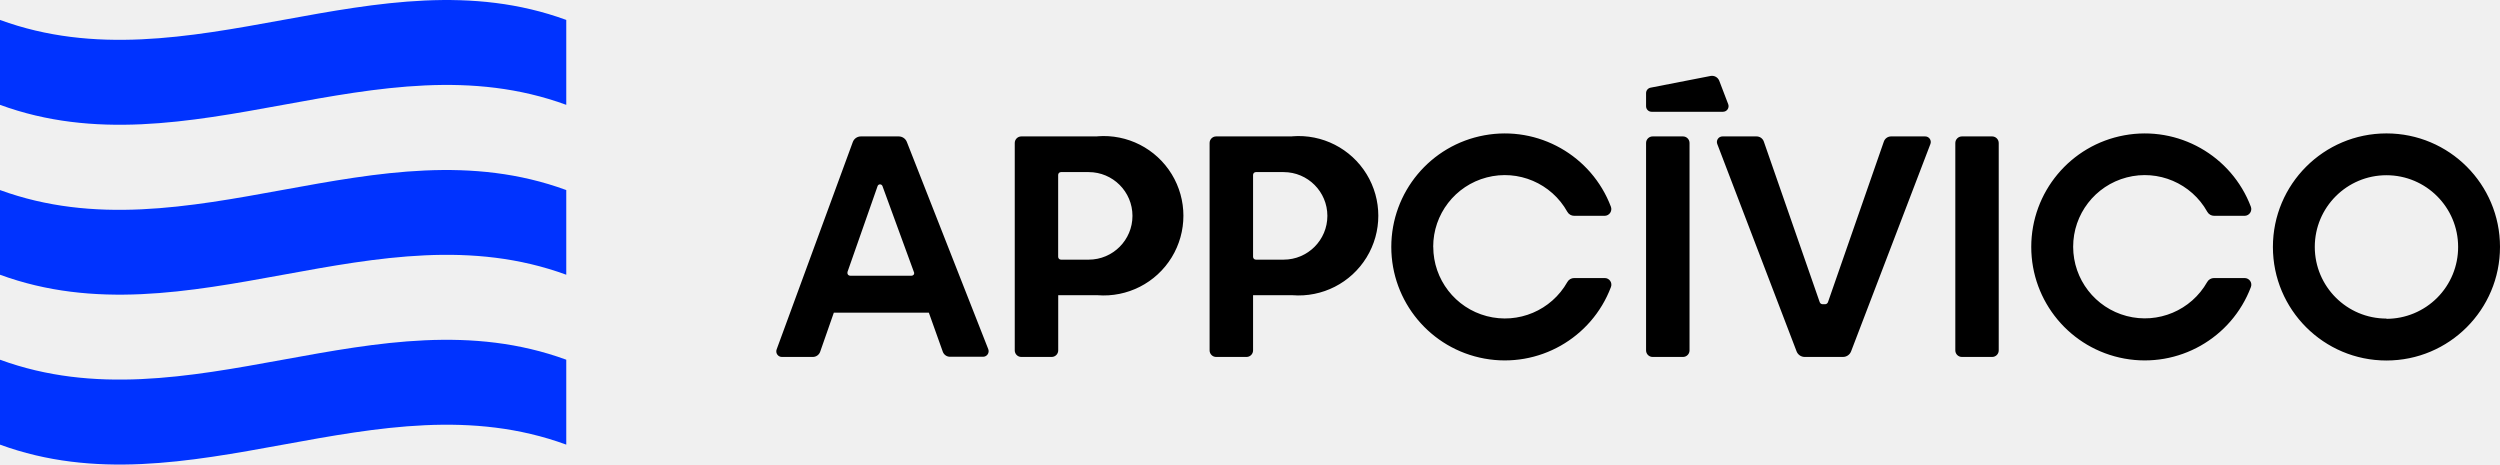
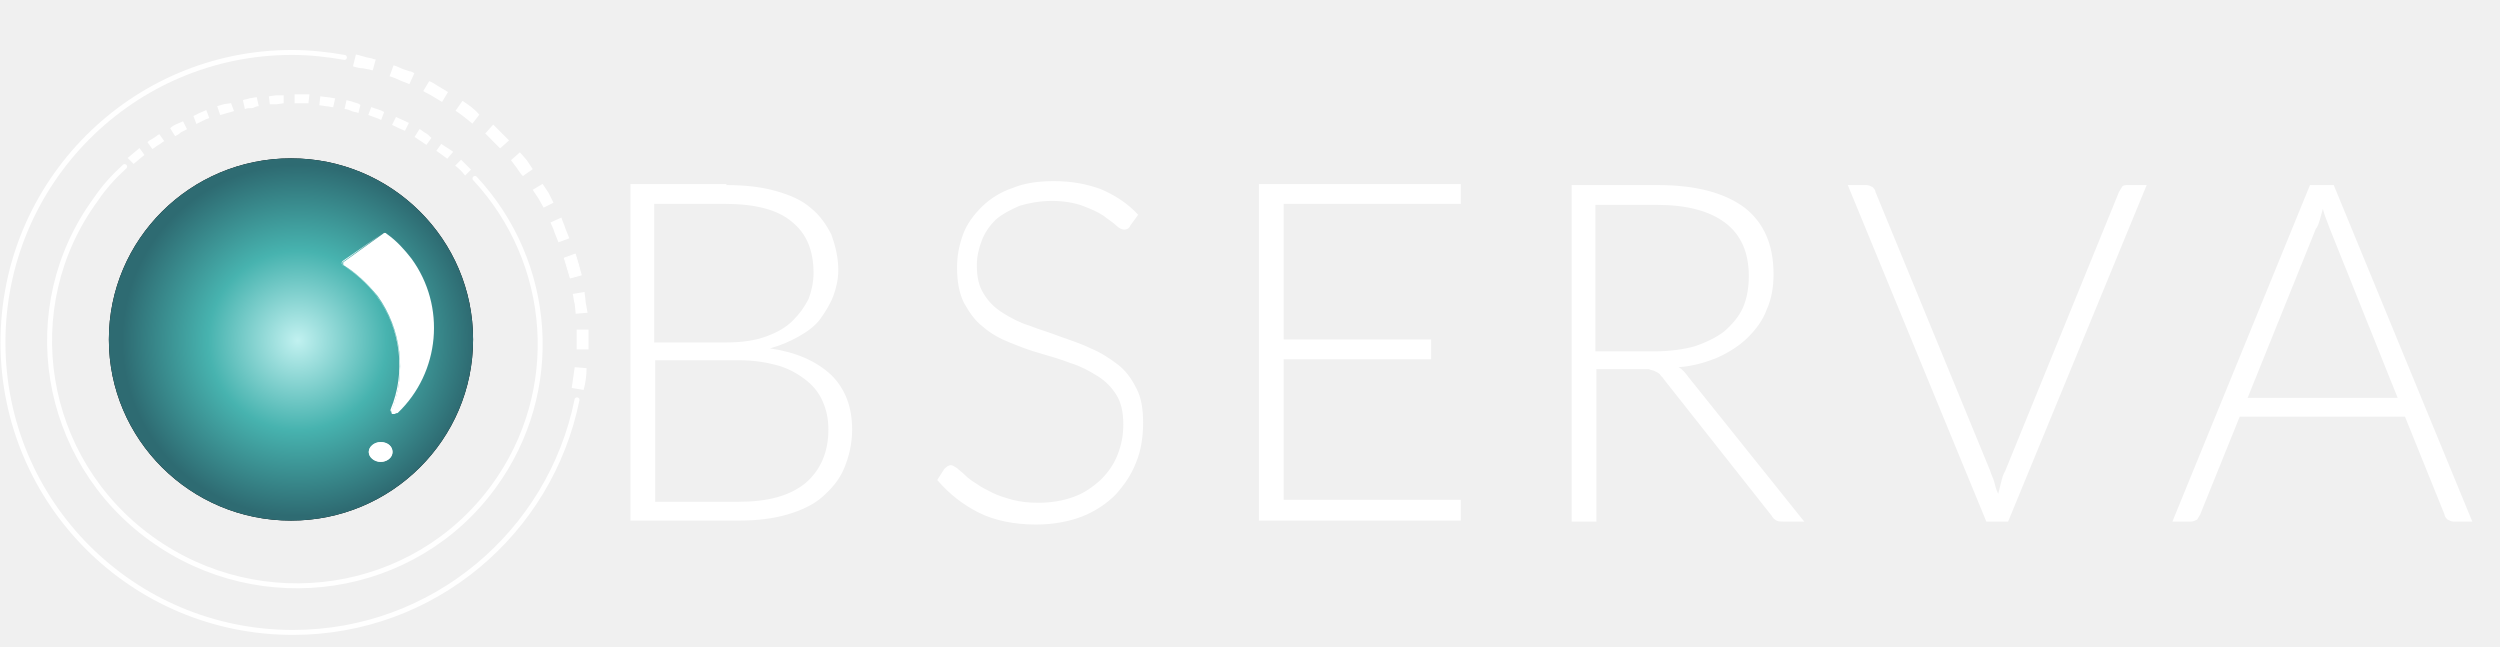
- <svg xmlns="http://www.w3.org/2000/svg" viewBox="0 0 407.76 75.77">
-   <g data-name="Layer 2">
-     <g data-name="Layer 107">
-       <path d="M92.36 58.67v13.85C61.63 61.27 30.75 83.78 0 72.52V58.67c30.71 11.24 61.63-11.25 92.36 0zM0 31v13.81c30.75 11.26 61.63-11.25 92.36 0V31C61.61 19.7 30.73 42.21 0 31zM0 3.25V17.1c30.75 11.26 61.63-11.25 92.36 0V3.25C61.61-8 30.73 14.5 0 3.25z" fill="#03f" />
-       <path d="M147.91 23.15a1.42 1.42 0 0 0-1.32-.9h-6.17a1.4 1.4 0 0 0-1.33.93L126.67 57a.91.91 0 0 0 .85 1.22h5.06a1.27 1.27 0 0 0 1.19-.84L136 51h15.5l2.27 6.36a1.25 1.25 0 0 0 1.19.83h5.38a.91.91 0 0 0 .85-1.24zm1.14 21.62a.48.48 0 0 1-.38.2h-10a.48.48 0 0 1-.38-.2.52.52 0 0 1-.06-.42l4.91-14a.41.41 0 0 1 .39-.28.43.43 0 0 1 .4.27l5.12 14a.45.45 0 0 1 0 .43zm119.43-27.44V15.2a.91.91 0 0 1 .73-.9l9.79-1.91a1.27 1.27 0 0 1 1.42.79l1.46 3.82a.91.91 0 0 1-.85 1.23h-11.64a.9.9 0 0 1-.91-.9zM179 22.25h-12.42a1.07 1.07 0 0 0-1.07 1.08v33.82a1.07 1.07 0 0 0 1.07 1.07h4.95a1.07 1.07 0 0 0 1.07-1.07v-9h6.4a13 13 0 1 0 0-25.92zm-1.43 20.1h-4.52a.46.46 0 0 1-.46-.46V28.53a.46.46 0 0 1 .46-.46h4.52a7.14 7.14 0 0 1 0 14.28zm211.67-20.59a18.52 18.52 0 1 0 18.52 18.51 18.51 18.51 0 0 0-18.52-18.51zm0 30.2a11.69 11.69 0 1 1 11.69-11.69A11.69 11.69 0 0 1 389.24 52zm-74.38-28.48l-12.94 33.83a1.42 1.42 0 0 1-1.33.91h-6.23a1.42 1.42 0 0 1-1.33-.91l-12.94-33.83a.91.91 0 0 1 .85-1.23h5.56a1.25 1.25 0 0 1 1.19.85l9.11 26.18a.51.51 0 0 0 .47.34h.41a.51.51 0 0 0 .47-.34l9.11-26.18a1.25 1.25 0 0 1 1.19-.85H314a.91.91 0 0 1 .86 1.23zm-39.29-.15v33.82a1.07 1.07 0 0 1-1.07 1.07h-4.95a1.07 1.07 0 0 1-1.07-1.07V23.33a1.07 1.07 0 0 1 1.07-1.08h4.95a1.07 1.07 0 0 1 1.07 1.08zm62.57 16.94A11.69 11.69 0 0 0 360 46a1.27 1.27 0 0 1 1.11-.65h5a1.11 1.11 0 0 1 .9.47 1.08 1.08 0 0 1 .12 1 18.51 18.51 0 1 1 0-13.09 1.1 1.1 0 0 1-1 1.47h-5a1.27 1.27 0 0 1-1.11-.65 11.68 11.68 0 0 0-21.88 5.71zM326 23.33v33.82a1.07 1.07 0 0 1-1.08 1.07H320a1.07 1.07 0 0 1-1.08-1.07V23.33a1.08 1.08 0 0 1 1.08-1.08h4.94a1.08 1.08 0 0 1 1.06 1.08zm-115.21-1.08h-12.43a1.07 1.07 0 0 0-1.07 1.08v33.82a1.07 1.07 0 0 0 1.07 1.07h4.95a1.07 1.07 0 0 0 1.07-1.07v-9h6.41a13 13 0 1 0 0-25.92zm-1.43 20.1h-4.52a.46.46 0 0 1-.46-.46V28.53a.46.46 0 0 1 .46-.46h4.52a7.14 7.14 0 0 1 0 14.28zm24.41-2.08A11.69 11.69 0 0 0 255.64 46a1.27 1.27 0 0 1 1.11-.65h5a1.08 1.08 0 0 1 1 1.47 18.51 18.51 0 1 1 0-13.09 1.1 1.1 0 0 1-1 1.47h-5a1.27 1.27 0 0 1-1.11-.65 11.68 11.68 0 0 0-21.88 5.71z" />
-     </g>
+ <svg xmlns="http://www.w3.org/2000/svg" version="1.1" id="Layer_1" x="0" y="0" viewBox="0 0 252.6 65.3" xml:space="preserve">
+   <style>.st1{fill:none}.st2{fill-rule:evenodd;clip-rule:evenodd}.st2,.st6{fill:#fff}</style>
+   <path d="M34.8 5.8c-1.7-.3-3.5-.5-5.3-.5C13.4 5.3.3 18.4.3 34.6s13.1 29.3 29.3 29.3c14.2 0 26-10.1 28.7-23.5" fill="none" stroke="#fff" stroke-width=".5" stroke-linecap="round" />
+   <path class="st1" d="M-.7 16.5c3 .6 5.9 1.7 8.5 3.4l6.5-9.8C10.5 7.6 6 5.8 1.5 5L-.7 16.5z" transform="translate(34.665 -5)" />
+   <path class="st2" d="M8.7 13.2l-.6 1c.3.2.6.3.9.5l.5.3.5.3.6-1-.5-.3-.5-.3c-.3-.2-.6-.4-.9-.5zm-3.6-1.6l-.4 1.1c.3.1.6.2 1 .4l.5.2c.2.1.3.1.5.2l.5-1.1c-.2-.1-.3-.2-.5-.2l-.6-.2c-.3-.1-.6-.3-1-.4zm-3.8-1.1L1 11.7c.3.1.7.2 1 .2l.5.1c.2 0 .3.1.5.1l.3-1.1s-.2 0-.4-.1l-.5-.1c-.4-.1-.7-.2-1.1-.3z" transform="translate(34.665 -5)" />
+   <path class="st1" d="M-.6 14.9C2 16.5 4.3 18.7 6 21.3l9.8-6.6c-2.6-3.8-6-7.1-9.9-9.7l-6.5 9.9z" transform="translate(43.13 .089)" />
+   <path class="st2" d="M9.4 15.3l-.9.8.6.8c.2.3.4.6.6.8l1-.7-.6-.9-.7-.8zm-2.7-2.8l-.8.9 1.5 1.5.9-.8-1.6-1.6zm-3.1-2.4l-.7 1c.6.4 1.1.8 1.7 1.3l.7-.9c-.5-.6-1.1-1-1.7-1.4z" transform="translate(43.13 .089)" />
+   <path class="st1" d="M-.7 11.7c.9 1.3 1.6 2.6 2.2 4s1 2.9 1.3 4.4l11.6-2.3c-.5-2.3-1.1-4.5-2-6.6-.9-2.1-2-4.2-3.3-6.1l-9.8 6.6z" transform="translate(49.824 9.679)" />
+   <path d="M58.124 25.679l-1.1.4c.1.3.2.7.3 1l.3 1 1.1-.3-.3-1.1c-.1-.3-.2-.7-.3-1z" fill-rule="evenodd" clip-rule="evenodd" fill="#fff" stroke="#fff" stroke-width=".1" stroke-linejoin="round" />
+   <path class="st2" d="M6.9 12.3l-1.1.5c.1.3.3.6.4 1l.4 1 1.1-.4-.4-1c-.1-.4-.3-.7-.4-1.1zM5 8.9l-1 .6.6.9.5.9 1-.5-.5-1z" transform="translate(49.824 9.679)" />
+   <path class="st1" d="M-.7 7.4c.6 3 .6 6.2 0 9.2l11.6 2.3c.9-4.5.9-9.2 0-13.8L-.7 7.4z" transform="translate(53.368 22.4)" />
+   <path class="st2" d="M5.9 14.8l-1.2-.1-.3 2.1 1.2.2c.2-.7.3-1.5.3-2.2zm.2-3.9H4.9v2h1.2v-2zm-.4-3.8l-1.2.2c.1.4.1.7.2 1l.1 1L6 9.2l-.2-1.1c0-.3-.1-.7-.1-1z" transform="translate(53.368 22.4)" />
+   <path d="M12.591 16.833c-1.1 1-2.1 2.1-2.9 3.3-8 10.9-5.5 26.3 5.6 34.3s26.6 5.7 34.6-5.3c7-9.6 6-22.6-1.9-31.1" fill="none" stroke="#fff" stroke-width=".5" stroke-linecap="round" stroke-linejoin="round" />
+   <path class="st1" d="M5.3 16.5c1.5-1.5 3.3-2.7 5.3-3.6L6.8 5C4 6.3 1.4 8.1-.8 10.2l6.1 6.3z" transform="translate(10.395 3.257)" />
+   <path class="st2" d="M6.8 9.7l.5.8c.2-.1.4-.2.6-.4l.6-.3-.4-.8-.7.3c-.2.1-.4.2-.6.4zm-2.3 1.4l.5.7c.2-.1.4-.3.6-.4.2-.1.4-.3.6-.4l-.5-.7c-.2.1-.4.3-.6.4-.1.1-.4.2-.6.4zm-2 1.6l.6.6c.4-.3.7-.6 1.1-.9l-.5-.7c-.5.4-.8.7-1.2 1z" transform="translate(10.395 3.257)" />
+   <path class="st1" d="M3.2 15.5c1-.4 2-.8 3-1.1 1-.3 2.1-.5 3.2-.6L8.2 5c-1.5.2-3 .5-4.5.9S.8 6.9-.6 7.5l3.8 8z" transform="translate(17.844 .723)" />
+   <path class="st2" d="M6.7 9.4l.2.9c.2-.1.5-.1.7-.1s.4-.2.7-.2l-.2-.9c-.2 0-.5.1-.7.1-.2.1-.5.1-.7.2zm-2.6.6l.3.9.7-.2.7-.2-.3-.8-.7.1zm-2.4 1l.3.8.6-.3c.2-.1.4-.2.7-.3l-.3-.8c-.2.1-.5.2-.7.3l-.6.3z" transform="translate(17.844 .723)" />
+   <path class="st1" d="M.5 14.1c2.1-.3 4.3-.2 6.4.2l1.7-8.6C5.5 5.1 2.4 5-.6 5.4l1.1 8.7z" transform="translate(26.665 .333)" />
+   <path class="st2" d="M5.7 9.4l-.1.9.7.1c.2 0 .5.1.7.1l.2-.9c-.2 0-.5-.1-.7-.1l-.8-.1zm-2.6-.2v.9h1.4l.1-.9H3.1zm-2.6.2l.1.8h.7l.7-.1v-.8h-.8z" transform="translate(26.665 .333)" />
+   <path class="st1" d="M-.6 13.7c2.1.4 4.1 1.2 6 2.2l4.3-7.6C7.1 6.8 4.2 5.7 1.1 5.1l-1.7 8.6z" transform="translate(34.113 .918)" />
+   <path class="st2" d="M5.9 10.9l-.4.8c.4.2.8.4 1.3.6l.4-.8c-.4-.2-.9-.4-1.3-.6zm-2.5-1l-.3.8c.5.2.9.3 1.3.5l.3-.8c-.3-.2-.8-.3-1.3-.5zM.9 9.2l-.2.9c.2 0 .5.1.7.2.2.1.5.1.7.2l.2-.8c-.2-.2-.4-.2-.7-.3-.2-.1-.4-.1-.7-.2z" transform="translate(34.113 .918)" />
+   <path class="st1" d="M-.7 12.8c1.9 1 3.6 2.4 5 4l6.5-5.9c-2-2.3-4.5-4.2-7.1-5.7l-4.4 7.6z" transform="translate(40.189 4.037)" />
+   <path class="st2" d="M6.4 12.1l-.6.6c.4.3.7.6 1 1l.6-.6-1-1zm-2-1.6l-.5.7c.3.2.7.5 1.1.8l.6-.7c-.4-.3-.8-.5-1.2-.8zM2.2 9l-.5.8c.2.1.4.3.6.4.2.1.4.3.6.4l.5-.7c-.2-.2-.4-.4-.6-.5-.2-.1-.4-.3-.6-.4z" transform="translate(40.189 4.037)" />
+   <g transform="translate(1 -5)">
+     <ellipse id="group-9-b" cx="28.4" cy="39.3" rx="18.4" ry="18.3" />
  </g>
+   <g transform="translate(1 -5)">
+     <radialGradient id="group-9-b_2_" cx="-214.26" cy="284.527" r=".485" gradientTransform="matrix(36.666 0 0 -36.666 7885.097 10471.806)" gradientUnits="userSpaceOnUse">
+       <stop offset="0" stop-color="#c1f1f0" />
+       <stop offset=".51" stop-color="#47b3af" />
+       <stop offset="1" stop-color="#2e6b72" />
+     </radialGradient>
+     <ellipse id="group-9-b_1_" cx="28.4" cy="39.3" rx="18.4" ry="18.3" fill="url(#group-9-b_2_)" />
+   </g>
+   <path class="st6" d="M4.6 23.5c-.1 0-.2 0-.2-.1s-.1-.2 0-.3c1.5-3.8 1-8.1-1.4-11.5C2 10.4.9 9.3-.4 8.5c-.1 0-.1-.1-.1-.2s0-.2.1-.2l3.9-2.8s.1-.1.2-.1.1 0 .2.1c1 .7 1.8 1.6 2.5 2.5C9.9 12.6 9.3 19.3 5 23.4c-.2 0-.3.1-.4.1z" transform="translate(35.178 18.333)" />
+   <path class="st6" d="M3.6 5.2c.1 0 .1 0 .2.1.8.7 1.7 1.5 2.4 2.5 1.7 2.3 2.5 5.2 2.2 8.1-.3 2.9-1.5 5.5-3.6 7.5 0 0-.1.1-.2.1s-.2 0-.2-.1-.1-.1 0-.2c1.5-3.8 1-8.1-1.4-11.5C2 10.4.9 9.3-.5 8.5c-.1 0-.1-.1-.1-.2s0-.2.1-.2l3.9-2.8c.1-.1.1-.1.2-.1m0 0c-.1 0-.1 0-.2.1L-.5 8c-.2.1-.2.4 0 .5 1.3.8 2.4 1.8 3.4 3.1C5.4 15 5.8 19.4 4.3 23c-.1.2.1.4.3.4.1 0 .1 0 .2-.1 4.3-4.1 4.9-10.8 1.4-15.6-.7-.9-1.6-1.7-2.5-2.4 0-.1-.1-.1-.1-.1z" transform="translate(35.178 18.333)" />
+   <g transform="translate(37.859 39.667)">
+     <ellipse class="st6" cx=".6" cy="6" rx="1.2" ry="1" />
+     <path class="st6" d="M.6 5.1c.6 0 1.1.4 1.1.9s-.5.9-1.1.9S-.5 6.5-.5 6 0 5.1.6 5.1m0-.1C0 5-.6 5.5-.6 6S0 7 .6 7s1.2-.4 1.2-1-.5-1-1.2-1z" />
+   </g>
+   <path class="st6" d="M73.4 18.7c1.9 0 3.6.2 5 .6 1.4.4 2.6.9 3.5 1.7.9.7 1.6 1.7 2.1 2.7.4 1.1.7 2.3.7 3.6 0 .9-.2 1.8-.5 2.6s-.8 1.6-1.3 2.3-1.3 1.3-2.2 1.8c-.9.5-1.8.9-2.9 1.2 2.7.4 4.7 1.3 6.2 2.7 1.4 1.4 2.1 3.2 2.1 5.5 0 1.4-.3 2.7-.8 3.9-.5 1.2-1.3 2.1-2.2 2.9s-2.2 1.4-3.6 1.8c-1.4.4-3 .6-4.8.6h-11v-34h9.7zm-7.3 2v13.9h7.3c1.6 0 2.9-.2 4-.6 1.1-.4 2-.9 2.7-1.6s1.2-1.4 1.6-2.2c.3-.8.5-1.7.5-2.6 0-2.3-.7-4-2.2-5.2-1.4-1.2-3.7-1.8-6.7-1.8h-7.2zm8.5 30c3 0 5.2-.6 6.8-1.9 1.5-1.3 2.3-3.1 2.3-5.4 0-1.1-.2-2-.6-2.9-.4-.9-1-1.6-1.8-2.2-.8-.6-1.7-1.1-2.8-1.4s-2.4-.5-3.8-.5h-8.5v14.3h8.4zm39.6-27.9c-.1.3-.4.4-.6.4-.2 0-.5-.1-.8-.4-.3-.3-.8-.6-1.3-1-.6-.4-1.3-.7-2.1-1s-1.9-.5-3.1-.5-2.3.2-3.3.5c-.9.4-1.7.8-2.4 1.4-.6.6-1.1 1.3-1.4 2.1s-.5 1.6-.5 2.5c0 1.2.2 2.1.7 2.9.5.8 1.1 1.4 1.9 1.9.8.5 1.7 1 2.7 1.3 1 .4 2.1.7 3.1 1.1 1.1.4 2.1.7 3.1 1.2 1 .4 1.9 1 2.7 1.6.8.6 1.4 1.4 1.9 2.4.5.9.7 2.1.7 3.5s-.2 2.8-.7 4c-.5 1.3-1.2 2.3-2.1 3.3-.9.9-2.1 1.7-3.4 2.2s-2.9.8-4.6.8c-2.2 0-4.2-.4-5.8-1.2s-3-1.9-4.2-3.3l.7-1.1c.2-.2.4-.4.7-.4.1 0 .3.1.6.3.2.2.5.4.8.7.3.3.7.6 1.2.9.4.3 1 .6 1.6.9.6.3 1.3.5 2 .7.8.2 1.6.3 2.6.3 1.3 0 2.5-.2 3.6-.6 1.1-.4 1.9-1 2.7-1.7.7-.7 1.3-1.5 1.7-2.5.4-1 .6-2 .6-3.1 0-1.2-.2-2.2-.7-3-.5-.8-1.1-1.4-1.9-1.9-.8-.5-1.7-1-2.7-1.3-1-.4-2.1-.7-3.1-1-1.1-.3-2.1-.7-3.1-1.1-1-.4-1.9-.9-2.7-1.6-.8-.6-1.4-1.5-1.9-2.4-.5-1-.7-2.2-.7-3.6 0-1.1.2-2.2.6-3.3.4-1.1 1.1-2 1.9-2.8s1.9-1.5 3.1-1.9c1.2-.5 2.6-.7 4.2-.7 1.8 0 3.3.3 4.7.8 1.4.6 2.7 1.4 3.8 2.6l-.8 1.1zm33.4 27.8v2h-20.4v-34h20.4v2h-17.9v13.7h14.9v2h-14.9v14.2h17.9zm34.7 2.1h-2.1c-.3 0-.5 0-.7-.1s-.4-.3-.5-.5l-10.9-13.8c-.1-.2-.3-.3-.4-.5-.1-.1-.3-.2-.5-.3-.2-.1-.4-.1-.6-.2h-5.3v15.4h-2.5v-34h8.7c3.9 0 6.8.8 8.8 2.3 1.9 1.5 2.9 3.7 2.9 6.7 0 1.3-.2 2.5-.7 3.6-.4 1.1-1.1 2-1.9 2.8-.8.8-1.9 1.5-3 2-1.2.5-2.5.9-4 1 .4.2.7.6 1 1l11.7 14.6zm-15.1-17.2c1.5 0 2.9-.2 4-.5 1.2-.4 2.2-.9 3-1.5.8-.7 1.5-1.5 1.9-2.4.4-.9.6-2 .6-3.2 0-2.4-.8-4.2-2.4-5.4s-3.9-1.8-6.9-1.8h-6.2v14.8h6zm49.7-16.8l-14 34h-2.2l-14-34h1.9c.2 0 .4.1.6.2.1.1.3.3.3.5l11.6 28.2c.1.4.3.7.4 1.1.1.4.2.8.4 1.2l.3-1.2c.1-.4.2-.8.4-1.1l11.5-28.2c.1-.2.2-.3.3-.5s.4-.2.6-.2h1.9zm32.9 34h-1.9c-.2 0-.4-.1-.6-.2-.1-.1-.3-.3-.3-.5l-4-9.9h-16.7l-4 9.9c-.1.2-.2.3-.3.5-.2.1-.4.2-.6.2h-1.9l13.9-34h2.4l14 34zm-7.5-12.4l-6.9-17.2c-.2-.6-.5-1.2-.7-2-.1.4-.2.7-.3 1.1-.1.3-.2.7-.4.9l-6.9 17.1h15.2z" />
</svg>
